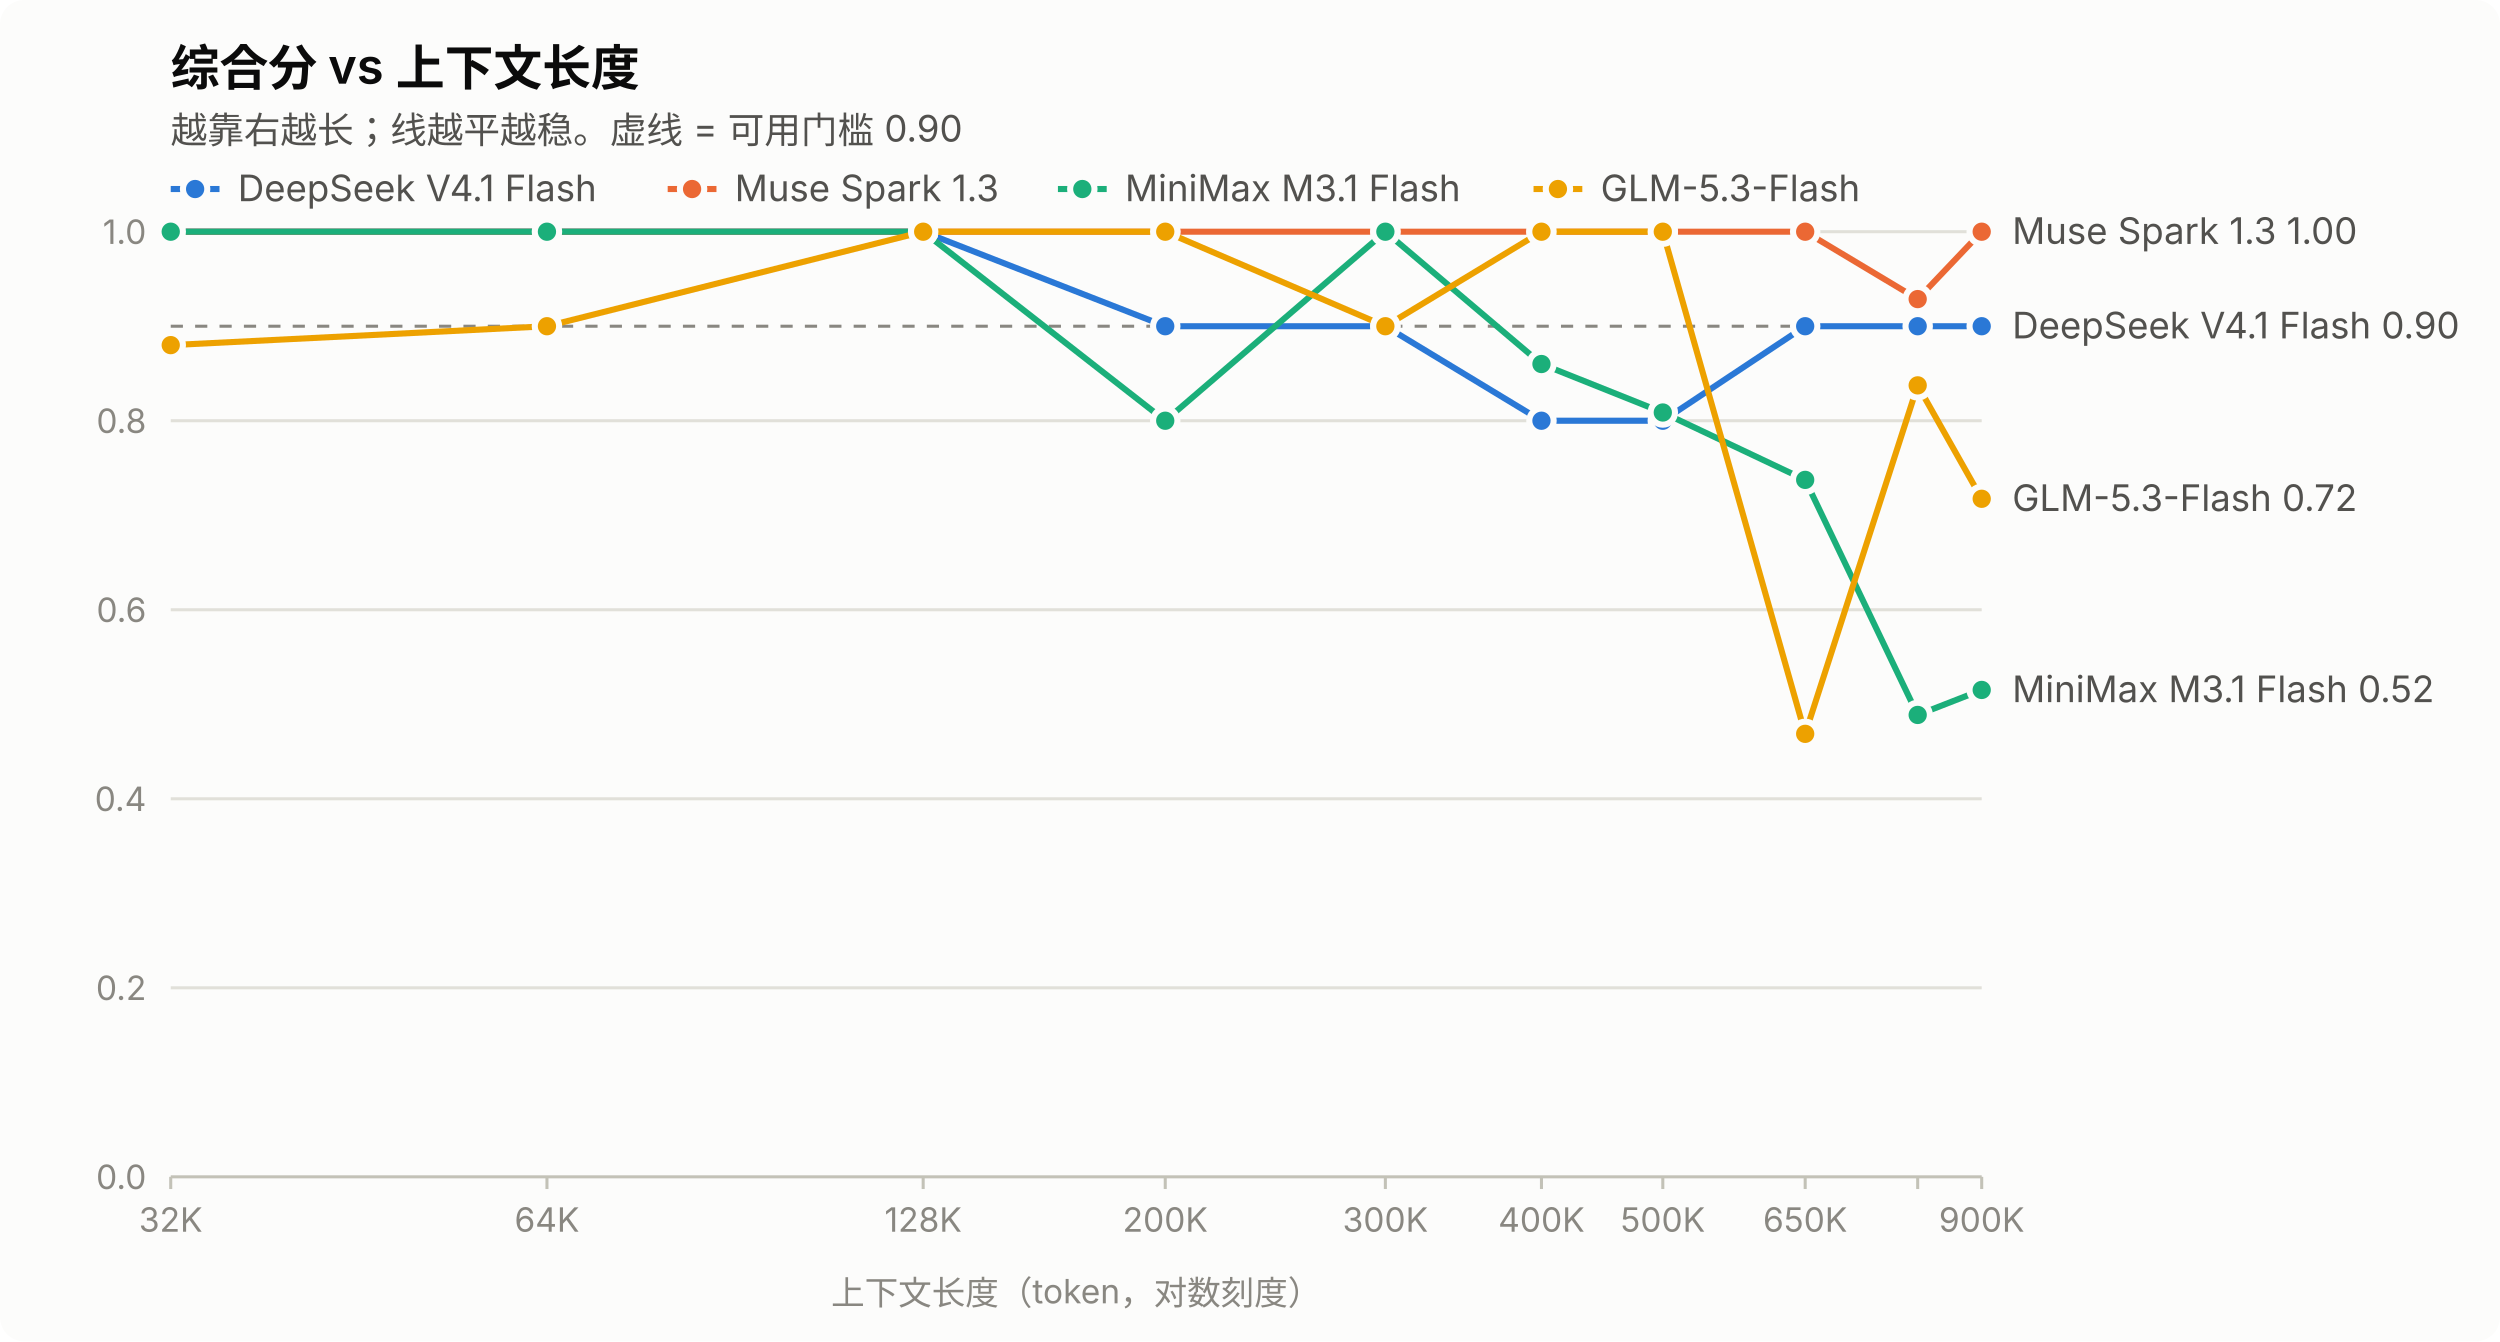
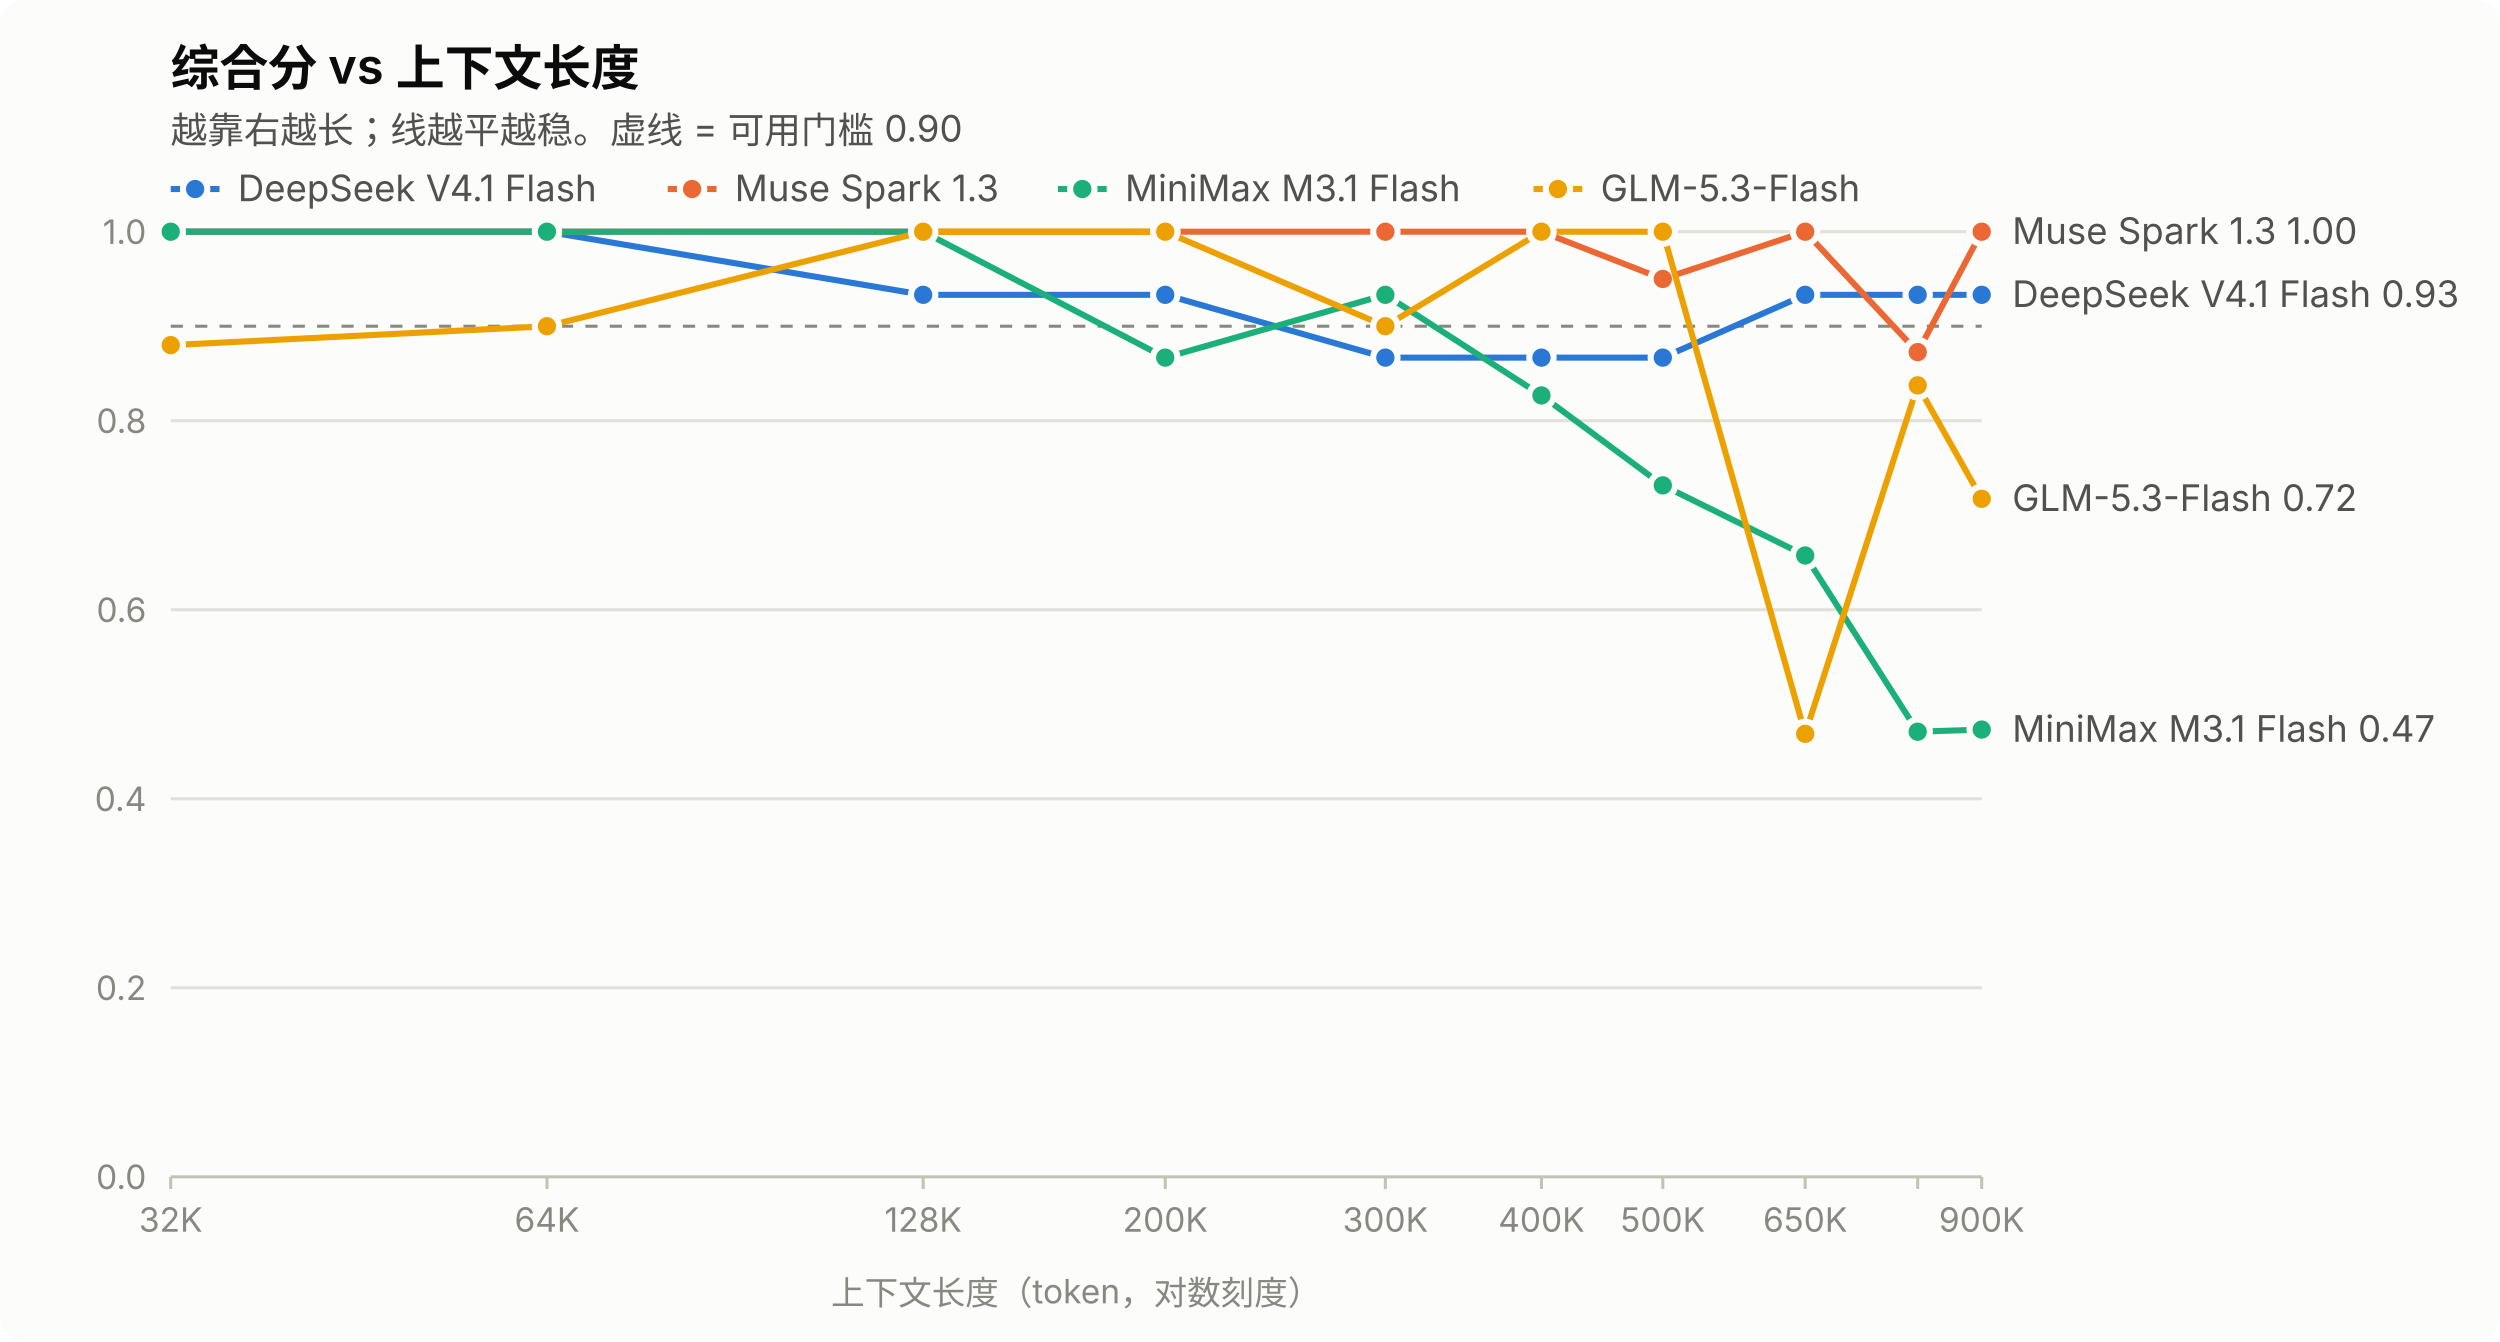
<svg xmlns="http://www.w3.org/2000/svg" viewBox="0 0 820 440" width="820" height="440" font-family="system-ui,-apple-system,'Segoe UI','PingFang SC','Microsoft YaHei',sans-serif">
  <style>.bg{fill:#fcfcfb}.grid{stroke:#e1e0d9;stroke-width:1}.axis{stroke:#c3c2b7;stroke-width:1}.t1{fill:#0b0b0b}.t2{fill:#52514e}.t3{fill:#898781}.thr{stroke:#898781;stroke-width:1;stroke-dasharray:4 4}.ring{stroke:#fcfcfb}.s0{stroke:#2a78d6}.f0{fill:#2a78d6}.s1{stroke:#eb6834}.f1{fill:#eb6834}.s2{stroke:#1baf7a}.f2{fill:#1baf7a}.s3{stroke:#eda100}.f3{fill:#eda100}.s4{stroke:#e87ba4}.f4{fill:#e87ba4}.s5{stroke:#008300}.f5{fill:#008300}.s6{stroke:#6250d6}.f6{fill:#6250d6}.s7{stroke:#e34948}.f7{fill:#e34948}@media (prefers-color-scheme:dark){.bg{fill:#1a1a19}.grid{stroke:#2c2c2a}.axis{stroke:#383835}.t1{fill:#f0efec}.t2{fill:#c3c2b7}.ring{stroke:#1a1a19}.s0{stroke:#3987e5}.f0{fill:#3987e5}.s1{stroke:#d95926}.f1{fill:#d95926}.s2{stroke:#199e70}.f2{fill:#199e70}.s3{stroke:#c98500}.f3{fill:#c98500}.s4{stroke:#d55181}.f4{fill:#d55181}.s5{stroke:#008300}.f5{fill:#008300}.s6{stroke:#9085e9}.f6{fill:#9085e9}.s7{stroke:#e66767}.f7{fill:#e66767}}</style>
  <rect class="bg" width="820" height="440" rx="8" />
  <text class="t1" x="56" y="28" font-size="16" font-weight="600">综合分 vs 上下文长度</text>
  <text class="t2" x="56" y="47" font-size="12">越靠右越长；线越平越稳。虚线 = 可用门槛 0.90</text>
  <line class="s0" x1="56" y1="62" x2="72" y2="62" stroke-width="2" />
  <circle class="f0 ring" cx="64" cy="62" r="4" stroke-width="2" />
  <text class="t2" x="78" y="66" font-size="12">DeepSeek V4.1 Flash</text>
  <line class="s1" x1="219" y1="62" x2="235" y2="62" stroke-width="2" />
  <circle class="f1 ring" cx="227" cy="62" r="4" stroke-width="2" />
  <text class="t2" x="241" y="66" font-size="12">Muse Spark 1.3</text>
  <line class="s2" x1="347" y1="62" x2="363" y2="62" stroke-width="2" />
  <circle class="f2 ring" cx="355" cy="62" r="4" stroke-width="2" />
  <text class="t2" x="369" y="66" font-size="12">MiniMax M3.1 Flash</text>
  <line class="s3" x1="503" y1="62" x2="519" y2="62" stroke-width="2" />
  <circle class="f3 ring" cx="511" cy="62" r="4" stroke-width="2" />
  <text class="t2" x="525" y="66" font-size="12">GLM-5.3-Flash</text>
  <line class="axis" x1="56" y1="386.0" x2="650" y2="386.0" />
  <text class="t3" x="48" y="390.0" font-size="11" text-anchor="end">0.0</text>
  <line class="grid" x1="56" y1="324.0" x2="650" y2="324.0" />
  <text class="t3" x="48" y="328.0" font-size="11" text-anchor="end">0.2</text>
  <line class="grid" x1="56" y1="262.0" x2="650" y2="262.0" />
  <text class="t3" x="48" y="266.0" font-size="11" text-anchor="end">0.4</text>
  <line class="grid" x1="56" y1="200.0" x2="650" y2="200.0" />
  <text class="t3" x="48" y="204.0" font-size="11" text-anchor="end">0.6</text>
  <line class="grid" x1="56" y1="138.0" x2="650" y2="138.0" />
  <text class="t3" x="48" y="142.0" font-size="11" text-anchor="end">0.8</text>
  <line class="grid" x1="56" y1="76.0" x2="650" y2="76.0" />
  <text class="t3" x="48" y="80.0" font-size="11" text-anchor="end">1.0</text>
  <line class="thr" x1="56" y1="107.0" x2="650" y2="107.0" />
  <line class="axis" x1="56.0" y1="386" x2="56.0" y2="390" />
  <text class="t3" x="56.0" y="404" font-size="11" text-anchor="middle">32K</text>
  <line class="axis" x1="179.4" y1="386" x2="179.4" y2="390" />
  <text class="t3" x="179.4" y="404" font-size="11" text-anchor="middle">64K</text>
  <line class="axis" x1="302.8" y1="386" x2="302.8" y2="390" />
  <text class="t3" x="302.8" y="404" font-size="11" text-anchor="middle">128K</text>
  <line class="axis" x1="382.2" y1="386" x2="382.2" y2="390" />
  <text class="t3" x="382.2" y="404" font-size="11" text-anchor="middle">200K</text>
  <line class="axis" x1="454.4" y1="386" x2="454.4" y2="390" />
  <text class="t3" x="454.4" y="404" font-size="11" text-anchor="middle">300K</text>
  <line class="axis" x1="505.6" y1="386" x2="505.6" y2="390" />
  <text class="t3" x="505.6" y="404" font-size="11" text-anchor="middle">400K</text>
  <line class="axis" x1="545.4" y1="386" x2="545.4" y2="390" />
  <text class="t3" x="545.4" y="404" font-size="11" text-anchor="middle">500K</text>
  <line class="axis" x1="592.1" y1="386" x2="592.1" y2="390" />
  <text class="t3" x="592.1" y="404" font-size="11" text-anchor="middle">650K</text>
  <line class="axis" x1="629.0" y1="386" x2="629.0" y2="390" />
  <line class="axis" x1="650.0" y1="386" x2="650.0" y2="390" />
  <text class="t3" x="650.0" y="404" font-size="11" text-anchor="middle">900K</text>
  <text class="t3" x="353.0" y="428" font-size="11" text-anchor="middle">上下文长度（token，对数刻度）</text>
-   <polyline class="s0" fill="none" stroke-width="2" stroke-linejoin="round" points="56.0,76.0 179.4,76.0 302.8,76.0 382.2,107.0 454.4,107.0 505.6,138.0 545.4,138.0 592.1,107.0 629.0,107.0 650.0,107.0" />
+   <polyline class="s0" fill="none" stroke-width="2" stroke-linejoin="round" points="56.0,76.0 179.4,76.0 302.8,96.7 382.2,96.7 454.4,117.3 505.6,117.3 545.4,117.3 592.1,96.7 629.0,96.7 650.0,96.7" />
  <circle class="f0 ring" cx="56.0" cy="76.0" r="4" stroke-width="2" />
  <circle class="f0 ring" cx="179.4" cy="76.0" r="4" stroke-width="2" />
-   <circle class="f0 ring" cx="302.8" cy="76.0" r="4" stroke-width="2" />
-   <circle class="f0 ring" cx="382.2" cy="107.0" r="4" stroke-width="2" />
-   <circle class="f0 ring" cx="454.4" cy="107.0" r="4" stroke-width="2" />
-   <circle class="f0 ring" cx="505.6" cy="138.0" r="4" stroke-width="2" />
-   <circle class="f0 ring" cx="545.4" cy="138.0" r="4" stroke-width="2" />
-   <circle class="f0 ring" cx="592.1" cy="107.0" r="4" stroke-width="2" />
-   <circle class="f0 ring" cx="629.0" cy="107.0" r="4" stroke-width="2" />
-   <circle class="f0 ring" cx="650.0" cy="107.0" r="4" stroke-width="2" />
-   <polyline class="s1" fill="none" stroke-width="2" stroke-linejoin="round" points="56.0,76.0 179.4,76.0 302.8,76.0 382.2,76.0 454.4,76.0 505.6,76.0 545.4,76.0 592.1,76.0 629.0,98.1 650.0,76.0" />
+   <circle class="f0 ring" cx="302.8" cy="96.7" r="4" stroke-width="2" />
+   <circle class="f0 ring" cx="382.2" cy="96.7" r="4" stroke-width="2" />
+   <circle class="f0 ring" cx="454.4" cy="117.3" r="4" stroke-width="2" />
+   <circle class="f0 ring" cx="505.6" cy="117.3" r="4" stroke-width="2" />
+   <circle class="f0 ring" cx="545.4" cy="117.3" r="4" stroke-width="2" />
+   <circle class="f0 ring" cx="592.1" cy="96.7" r="4" stroke-width="2" />
+   <circle class="f0 ring" cx="629.0" cy="96.7" r="4" stroke-width="2" />
+   <circle class="f0 ring" cx="650.0" cy="96.7" r="4" stroke-width="2" />
+   <polyline class="s1" fill="none" stroke-width="2" stroke-linejoin="round" points="56.0,76.0 179.4,76.0 302.8,76.0 382.2,76.0 454.4,76.0 505.6,76.0 545.4,91.5 592.1,76.0 629.0,115.5 650.0,76.0" />
  <circle class="f1 ring" cx="56.0" cy="76.0" r="4" stroke-width="2" />
  <circle class="f1 ring" cx="179.4" cy="76.0" r="4" stroke-width="2" />
  <circle class="f1 ring" cx="302.8" cy="76.0" r="4" stroke-width="2" />
  <circle class="f1 ring" cx="382.2" cy="76.0" r="4" stroke-width="2" />
  <circle class="f1 ring" cx="454.4" cy="76.0" r="4" stroke-width="2" />
  <circle class="f1 ring" cx="505.6" cy="76.0" r="4" stroke-width="2" />
-   <circle class="f1 ring" cx="545.4" cy="76.0" r="4" stroke-width="2" />
+   <circle class="f1 ring" cx="545.4" cy="91.5" r="4" stroke-width="2" />
  <circle class="f1 ring" cx="592.1" cy="76.0" r="4" stroke-width="2" />
-   <circle class="f1 ring" cx="629.0" cy="98.1" r="4" stroke-width="2" />
+   <circle class="f1 ring" cx="629.0" cy="115.5" r="4" stroke-width="2" />
  <circle class="f1 ring" cx="650.0" cy="76.0" r="4" stroke-width="2" />
-   <polyline class="s2" fill="none" stroke-width="2" stroke-linejoin="round" points="56.0,76.0 179.4,76.0 302.8,76.0 382.2,138.0 454.4,76.0 505.6,119.4 545.4,135.3 592.1,157.4 629.0,234.5 650.0,226.3" />
+   <polyline class="s2" fill="none" stroke-width="2" stroke-linejoin="round" points="56.0,76.0 179.4,76.0 302.8,76.0 382.2,117.3 454.4,96.7 505.6,129.7 545.4,159.2 592.1,182.2 629.0,240.0 650.0,239.3" />
  <circle class="f2 ring" cx="56.0" cy="76.0" r="4" stroke-width="2" />
  <circle class="f2 ring" cx="179.4" cy="76.0" r="4" stroke-width="2" />
  <circle class="f2 ring" cx="302.8" cy="76.0" r="4" stroke-width="2" />
-   <circle class="f2 ring" cx="382.2" cy="138.0" r="4" stroke-width="2" />
-   <circle class="f2 ring" cx="454.4" cy="76.0" r="4" stroke-width="2" />
-   <circle class="f2 ring" cx="505.6" cy="119.4" r="4" stroke-width="2" />
-   <circle class="f2 ring" cx="545.4" cy="135.3" r="4" stroke-width="2" />
-   <circle class="f2 ring" cx="592.1" cy="157.4" r="4" stroke-width="2" />
-   <circle class="f2 ring" cx="629.0" cy="234.5" r="4" stroke-width="2" />
-   <circle class="f2 ring" cx="650.0" cy="226.3" r="4" stroke-width="2" />
+   <circle class="f2 ring" cx="382.2" cy="117.3" r="4" stroke-width="2" />
+   <circle class="f2 ring" cx="454.4" cy="96.7" r="4" stroke-width="2" />
+   <circle class="f2 ring" cx="505.6" cy="129.7" r="4" stroke-width="2" />
+   <circle class="f2 ring" cx="545.4" cy="159.2" r="4" stroke-width="2" />
+   <circle class="f2 ring" cx="592.1" cy="182.2" r="4" stroke-width="2" />
+   <circle class="f2 ring" cx="629.0" cy="240.0" r="4" stroke-width="2" />
+   <circle class="f2 ring" cx="650.0" cy="239.3" r="4" stroke-width="2" />
  <polyline class="s3" fill="none" stroke-width="2" stroke-linejoin="round" points="56.0,113.2 179.4,107.0 302.8,76.0 382.2,76.0 454.4,107.0 505.6,76.0 545.4,76.0 592.1,240.7 629.0,126.4 650.0,163.6" />
  <circle class="f3 ring" cx="56.0" cy="113.2" r="4" stroke-width="2" />
  <circle class="f3 ring" cx="179.4" cy="107.0" r="4" stroke-width="2" />
  <circle class="f3 ring" cx="302.8" cy="76.0" r="4" stroke-width="2" />
  <circle class="f3 ring" cx="382.2" cy="76.0" r="4" stroke-width="2" />
  <circle class="f3 ring" cx="454.4" cy="107.0" r="4" stroke-width="2" />
  <circle class="f3 ring" cx="505.6" cy="76.0" r="4" stroke-width="2" />
  <circle class="f3 ring" cx="545.4" cy="76.0" r="4" stroke-width="2" />
  <circle class="f3 ring" cx="592.1" cy="240.7" r="4" stroke-width="2" />
  <circle class="f3 ring" cx="629.0" cy="126.4" r="4" stroke-width="2" />
  <circle class="f3 ring" cx="650.0" cy="163.6" r="4" stroke-width="2" />
  <text class="t2" x="660" y="80.0" font-size="12">Muse Spark 1.3 1.00</text>
-   <text class="t2" x="660" y="111.0" font-size="12">DeepSeek V4.1 Flash 0.90</text>
+   <text class="t2" x="660" y="100.7" font-size="12">DeepSeek V4.1 Flash 0.93</text>
  <text class="t2" x="660" y="167.6" font-size="12">GLM-5.3-Flash 0.72</text>
-   <text class="t2" x="660" y="230.3" font-size="12">MiniMax M3.1 Flash 0.52</text>
+   <text class="t2" x="660" y="243.3" font-size="12">MiniMax M3.1 Flash 0.47</text>
</svg>
